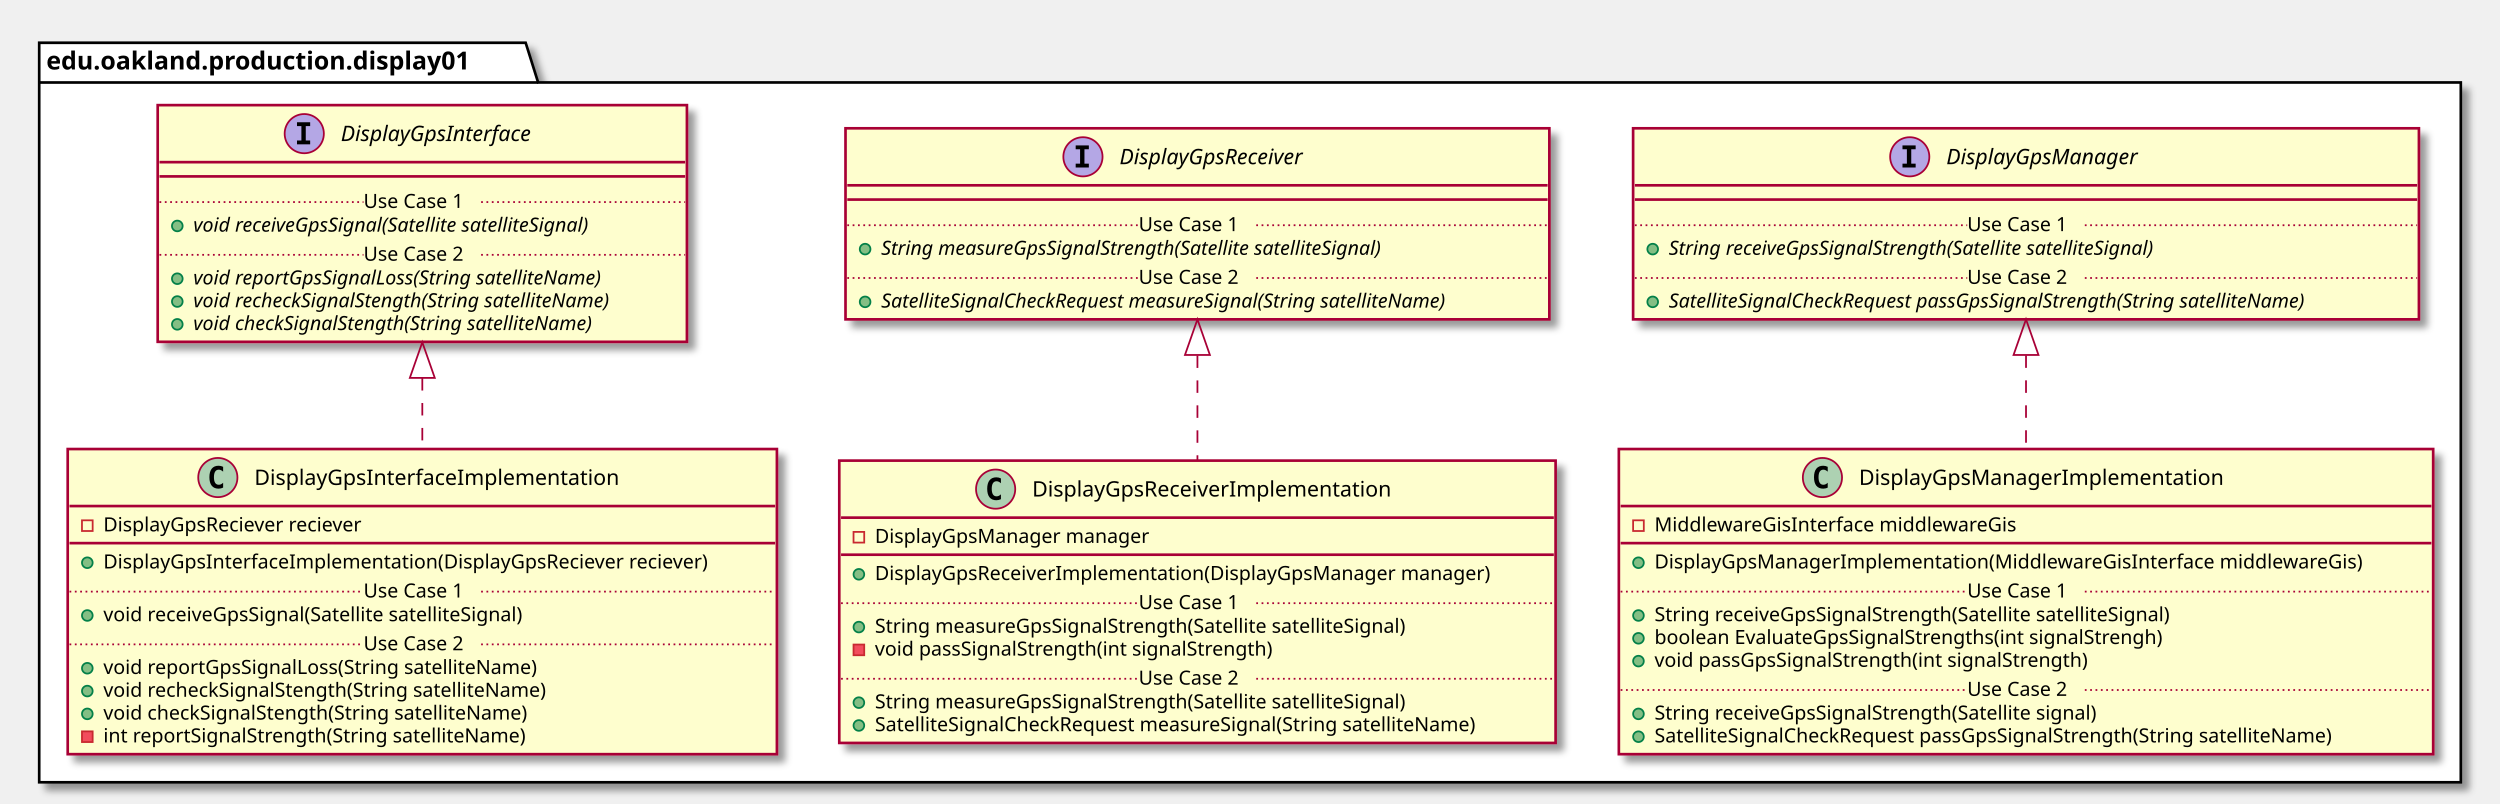
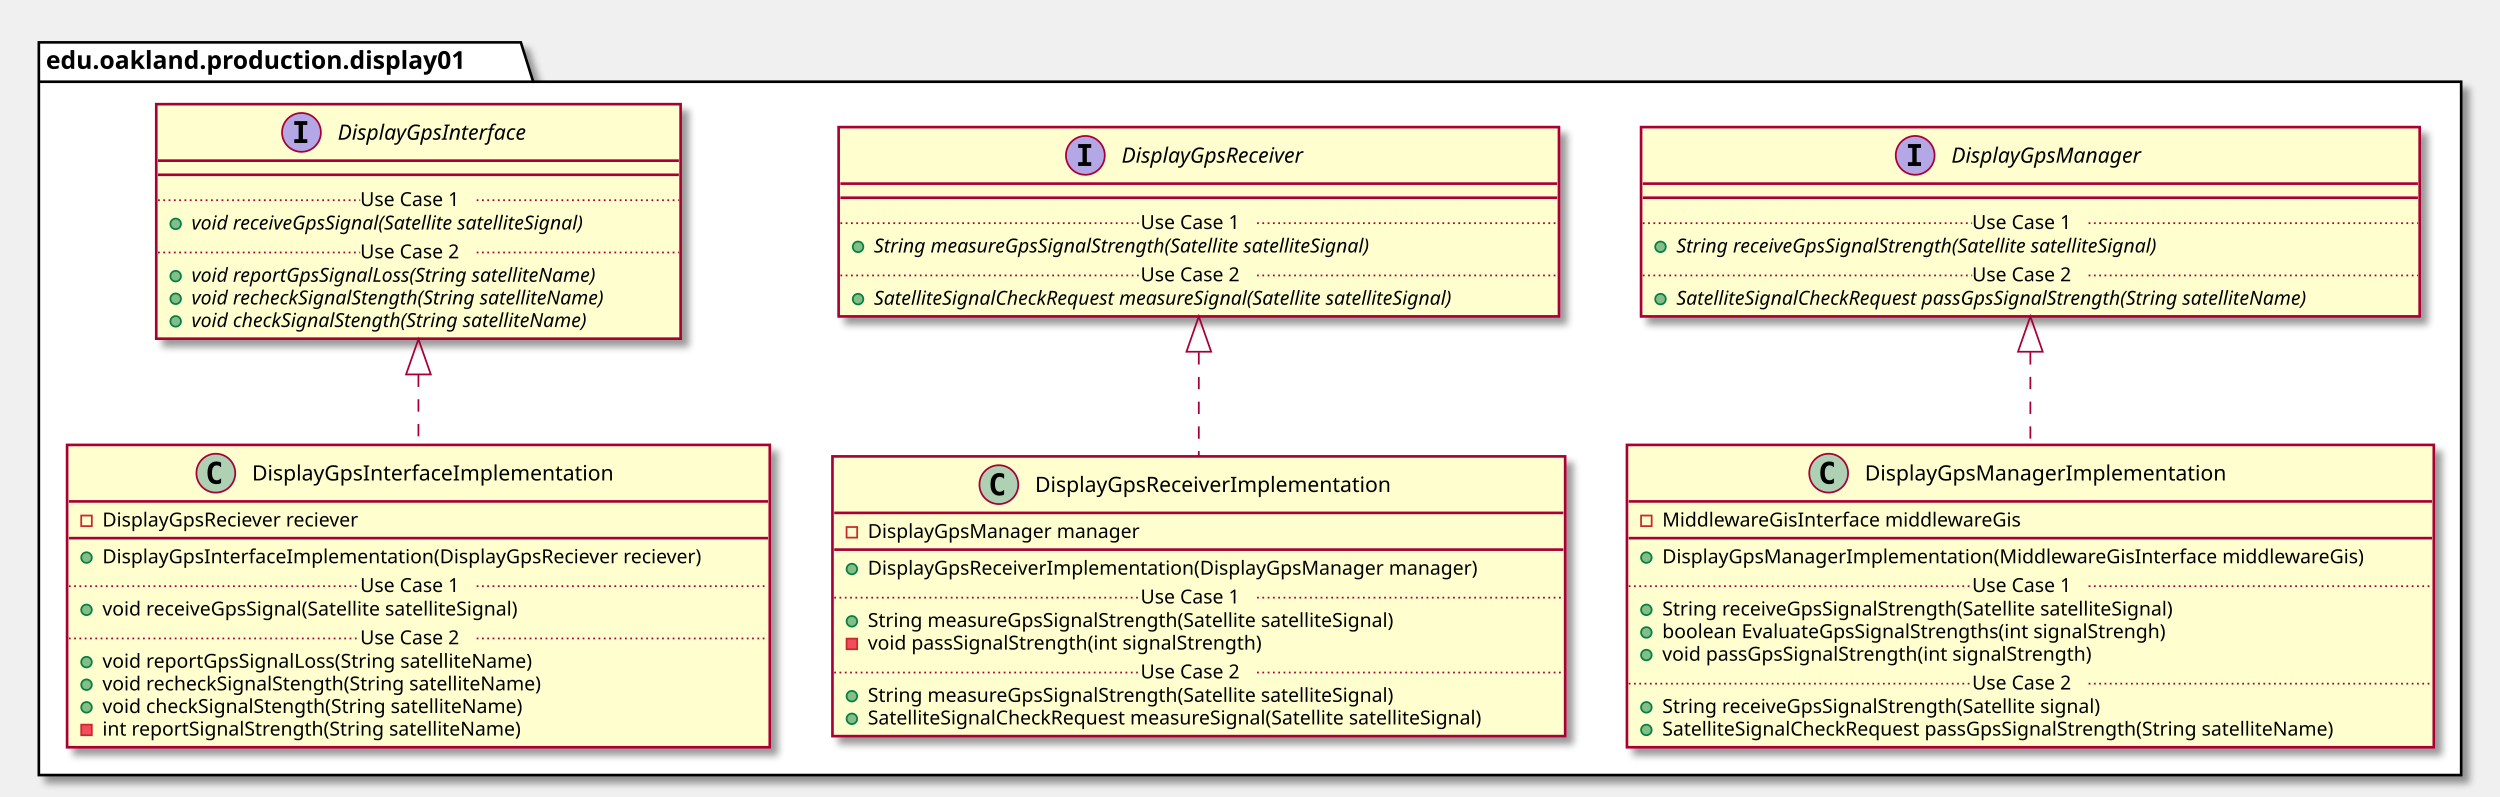
- <svg xmlns="http://www.w3.org/2000/svg" contentScriptType="application/ecmascript" contentStyleType="text/css" height="451px" preserveAspectRatio="none" style="width:1403px;height:451px;" version="1.1" viewBox="0 0 1403 451" width="1403px" zoomAndPan="magnify">
+ <svg xmlns="http://www.w3.org/2000/svg" contentScriptType="application/ecmascript" contentStyleType="text/css" height="451px" preserveAspectRatio="none" style="width:1416px;height:451px;" version="1.1" viewBox="0 0 1416 451" width="1416px" zoomAndPan="magnify">
  <defs>
-     <filter height="300%" id="f1lz3hnbzjtndw" width="300%" x="-1" y="-1">
+     <filter height="300%" id="fw5bjbgt4y3li" width="300%" x="-1" y="-1">
      <feGaussianBlur result="blurOut" stdDeviation="2.0" />
      <feColorMatrix in="blurOut" result="blurOut2" type="matrix" values="0 0 0 0 0 0 0 0 0 0 0 0 0 0 0 0 0 0 .4 0" />
      <feOffset dx="4.0" dy="4.0" in="blurOut2" result="blurOut3" />
      <feBlend in="SourceGraphic" in2="blurOut3" mode="normal" />
    </filter>
  </defs>
  <g>
-     <polygon fill="#FFFFFF" filter="url(#f1lz3hnbzjtndw)" points="22,24,295,24,302,46.297,1381,46.297,1381,439,22,439,22,24" style="stroke: #000000; stroke-width: 1.5;" />
+     <polygon fill="#FFFFFF" filter="url(#fw5bjbgt4y3li)" points="22,24,295,24,302,46.297,1394,46.297,1394,439,22,439,22,24" style="stroke: #000000; stroke-width: 1.5;" />
    <line style="stroke: #000000; stroke-width: 1.5;" x1="22" x2="302" y1="46.297" y2="46.297" />
    <text fill="#000000" font-family="sans-serif" font-size="14" font-weight="bold" lengthAdjust="spacingAndGlyphs" textLength="267" x="26" y="38.995">edu.oakland.production.display01</text>
-     <rect fill="#FEFECE" filter="url(#f1lz3hnbzjtndw)" height="132.828" id="DisplayGpsInterface" style="stroke: #A80036; stroke-width: 1.5;" width="297" x="88.5" y="59" />
+     <rect fill="#FEFECE" filter="url(#fw5bjbgt4y3li)" height="132.828" id="DisplayGpsInterface" style="stroke: #A80036; stroke-width: 1.5;" width="297" x="88.5" y="59" />
    <ellipse cx="170.75" cy="75" fill="#B4A7E5" rx="11" ry="11" style="stroke: #A80036; stroke-width: 1.0;" />
    <path d="M166.672,70.766 L166.672,68.609 L174.062,68.609 L174.062,70.766 L171.594,70.766 L171.594,78.844 L174.062,78.844 L174.062,81 L166.672,81 L166.672,78.844 L169.141,78.844 L169.141,70.766 L166.672,70.766 Z " />
    <text fill="#000000" font-family="sans-serif" font-size="12" font-style="italic" lengthAdjust="spacingAndGlyphs" textLength="124" x="191.25" y="79.154">DisplayGpsInterface</text>
    <line style="stroke: #A80036; stroke-width: 1.5;" x1="89.5" x2="384.5" y1="91" y2="91" />
    <line style="stroke: #A80036; stroke-width: 1.5;" x1="89.5" x2="384.5" y1="99" y2="99" />
    <ellipse cx="99.5" cy="126.805" fill="#84BE84" rx="3" ry="3" style="stroke: #038048; stroke-width: 1.0;" />
    <text fill="#000000" font-family="sans-serif" font-size="11" font-style="italic" lengthAdjust="spacingAndGlyphs" textLength="261" x="108.5" y="130.015">void receiveGpsSignal(Satellite satelliteSignal)</text>
    <line style="stroke: #A80036; stroke-width: 1.0; stroke-dasharray: 1.0,2.0;" x1="89.5" x2="204" y1="113.402" y2="113.402" />
    <text fill="#000000" font-family="sans-serif" font-size="11" lengthAdjust="spacingAndGlyphs" textLength="66" x="204" y="116.71">Use Case 1</text>
    <line style="stroke: #A80036; stroke-width: 1.0; stroke-dasharray: 1.0,2.0;" x1="270" x2="384.5" y1="113.402" y2="113.402" />
    <ellipse cx="99.5" cy="156.414" fill="#84BE84" rx="3" ry="3" style="stroke: #038048; stroke-width: 1.0;" />
    <text fill="#000000" font-family="sans-serif" font-size="11" font-style="italic" lengthAdjust="spacingAndGlyphs" textLength="266" x="108.5" y="159.625">void reportGpsSignalLoss(String satelliteName)</text>
    <ellipse cx="99.5" cy="169.219" fill="#84BE84" rx="3" ry="3" style="stroke: #038048; stroke-width: 1.0;" />
    <text fill="#000000" font-family="sans-serif" font-size="11" font-style="italic" lengthAdjust="spacingAndGlyphs" textLength="271" x="108.5" y="172.429">void recheckSignalStength(String satelliteName)</text>
    <ellipse cx="99.5" cy="182.023" fill="#84BE84" rx="3" ry="3" style="stroke: #038048; stroke-width: 1.0;" />
    <text fill="#000000" font-family="sans-serif" font-size="11" font-style="italic" lengthAdjust="spacingAndGlyphs" textLength="259" x="108.5" y="185.234">void checkSignalStength(String satelliteName)</text>
    <line style="stroke: #A80036; stroke-width: 1.0; stroke-dasharray: 1.0,2.0;" x1="89.5" x2="204" y1="143.012" y2="143.012" />
    <text fill="#000000" font-family="sans-serif" font-size="11" lengthAdjust="spacingAndGlyphs" textLength="66" x="204" y="146.32">Use Case 2</text>
    <line style="stroke: #A80036; stroke-width: 1.0; stroke-dasharray: 1.0,2.0;" x1="270" x2="384.5" y1="143.012" y2="143.012" />
-     <rect fill="#FEFECE" filter="url(#f1lz3hnbzjtndw)" height="107.219" id="DisplayGpsReceiver" style="stroke: #A80036; stroke-width: 1.5;" width="395" x="474.5" y="72" />
-     <ellipse cx="607.75" cy="88" fill="#B4A7E5" rx="11" ry="11" style="stroke: #A80036; stroke-width: 1.0;" />
-     <path d="M603.672,83.766 L603.672,81.609 L611.062,81.609 L611.062,83.766 L608.594,83.766 L608.594,91.844 L611.062,91.844 L611.062,94 L603.672,94 L603.672,91.844 L606.141,91.844 L606.141,83.766 L603.672,83.766 Z " />
-     <text fill="#000000" font-family="sans-serif" font-size="12" font-style="italic" lengthAdjust="spacingAndGlyphs" textLength="120" x="628.25" y="92.154">DisplayGpsReceiver</text>
-     <line style="stroke: #A80036; stroke-width: 1.5;" x1="475.5" x2="868.5" y1="104" y2="104" />
-     <line style="stroke: #A80036; stroke-width: 1.5;" x1="475.5" x2="868.5" y1="112" y2="112" />
-     <ellipse cx="485.5" cy="139.805" fill="#84BE84" rx="3" ry="3" style="stroke: #038048; stroke-width: 1.0;" />
-     <text fill="#000000" font-family="sans-serif" font-size="11" font-style="italic" lengthAdjust="spacingAndGlyphs" textLength="326" x="494.5" y="143.015">String measureGpsSignalStrength(Satellite satelliteSignal)</text>
-     <line style="stroke: #A80036; stroke-width: 1.0; stroke-dasharray: 1.0,2.0;" x1="475.5" x2="639" y1="126.402" y2="126.402" />
-     <text fill="#000000" font-family="sans-serif" font-size="11" lengthAdjust="spacingAndGlyphs" textLength="66" x="639" y="129.71">Use Case 1</text>
-     <line style="stroke: #A80036; stroke-width: 1.0; stroke-dasharray: 1.0,2.0;" x1="705" x2="868.5" y1="126.402" y2="126.402" />
-     <ellipse cx="485.5" cy="169.414" fill="#84BE84" rx="3" ry="3" style="stroke: #038048; stroke-width: 1.0;" />
-     <text fill="#000000" font-family="sans-serif" font-size="11" font-style="italic" lengthAdjust="spacingAndGlyphs" textLength="369" x="494.5" y="172.625">SatelliteSignalCheckRequest measureSignal(String satelliteName)</text>
-     <line style="stroke: #A80036; stroke-width: 1.0; stroke-dasharray: 1.0,2.0;" x1="475.5" x2="639" y1="156.012" y2="156.012" />
-     <text fill="#000000" font-family="sans-serif" font-size="11" lengthAdjust="spacingAndGlyphs" textLength="66" x="639" y="159.32">Use Case 2</text>
-     <line style="stroke: #A80036; stroke-width: 1.0; stroke-dasharray: 1.0,2.0;" x1="705" x2="868.5" y1="156.012" y2="156.012" />
-     <rect fill="#FEFECE" filter="url(#f1lz3hnbzjtndw)" height="107.219" id="DisplayGpsManager" style="stroke: #A80036; stroke-width: 1.5;" width="441" x="916.5" y="72" />
-     <ellipse cx="1071.75" cy="88" fill="#B4A7E5" rx="11" ry="11" style="stroke: #A80036; stroke-width: 1.0;" />
-     <path d="M1067.672,83.766 L1067.672,81.609 L1075.062,81.609 L1075.062,83.766 L1072.594,83.766 L1072.594,91.844 L1075.062,91.844 L1075.062,94 L1067.672,94 L1067.672,91.844 L1070.141,91.844 L1070.141,83.766 L1067.672,83.766 Z " />
-     <text fill="#000000" font-family="sans-serif" font-size="12" font-style="italic" lengthAdjust="spacingAndGlyphs" textLength="122" x="1092.25" y="92.154">DisplayGpsManager</text>
-     <line style="stroke: #A80036; stroke-width: 1.5;" x1="917.5" x2="1356.5" y1="104" y2="104" />
-     <line style="stroke: #A80036; stroke-width: 1.5;" x1="917.5" x2="1356.5" y1="112" y2="112" />
-     <ellipse cx="927.5" cy="139.805" fill="#84BE84" rx="3" ry="3" style="stroke: #038048; stroke-width: 1.0;" />
-     <text fill="#000000" font-family="sans-serif" font-size="11" font-style="italic" lengthAdjust="spacingAndGlyphs" textLength="318" x="936.5" y="143.015">String receiveGpsSignalStrength(Satellite satelliteSignal)</text>
-     <line style="stroke: #A80036; stroke-width: 1.0; stroke-dasharray: 1.0,2.0;" x1="917.5" x2="1104" y1="126.402" y2="126.402" />
-     <text fill="#000000" font-family="sans-serif" font-size="11" lengthAdjust="spacingAndGlyphs" textLength="66" x="1104" y="129.71">Use Case 1</text>
-     <line style="stroke: #A80036; stroke-width: 1.0; stroke-dasharray: 1.0,2.0;" x1="1170" x2="1356.5" y1="126.402" y2="126.402" />
-     <ellipse cx="927.5" cy="169.414" fill="#84BE84" rx="3" ry="3" style="stroke: #038048; stroke-width: 1.0;" />
-     <text fill="#000000" font-family="sans-serif" font-size="11" font-style="italic" lengthAdjust="spacingAndGlyphs" textLength="415" x="936.5" y="172.625">SatelliteSignalCheckRequest passGpsSignalStrength(String satelliteName)</text>
-     <line style="stroke: #A80036; stroke-width: 1.0; stroke-dasharray: 1.0,2.0;" x1="917.5" x2="1104" y1="156.012" y2="156.012" />
-     <text fill="#000000" font-family="sans-serif" font-size="11" lengthAdjust="spacingAndGlyphs" textLength="66" x="1104" y="159.32">Use Case 2</text>
-     <line style="stroke: #A80036; stroke-width: 1.0; stroke-dasharray: 1.0,2.0;" x1="1170" x2="1356.5" y1="156.012" y2="156.012" />
-     <rect fill="#FEFECE" filter="url(#f1lz3hnbzjtndw)" height="171.242" id="DisplayGpsInterfaceImplementation" style="stroke: #A80036; stroke-width: 1.5;" width="398" x="38" y="252" />
+     <rect fill="#FEFECE" filter="url(#fw5bjbgt4y3li)" height="107.219" id="DisplayGpsReceiver" style="stroke: #A80036; stroke-width: 1.5;" width="408" x="475" y="72" />
+     <ellipse cx="614.75" cy="88" fill="#B4A7E5" rx="11" ry="11" style="stroke: #A80036; stroke-width: 1.0;" />
+     <path d="M610.672,83.766 L610.672,81.609 L618.062,81.609 L618.062,83.766 L615.594,83.766 L615.594,91.844 L618.062,91.844 L618.062,94 L610.672,94 L610.672,91.844 L613.141,91.844 L613.141,83.766 L610.672,83.766 Z " />
+     <text fill="#000000" font-family="sans-serif" font-size="12" font-style="italic" lengthAdjust="spacingAndGlyphs" textLength="120" x="635.25" y="92.154">DisplayGpsReceiver</text>
+     <line style="stroke: #A80036; stroke-width: 1.5;" x1="476" x2="882" y1="104" y2="104" />
+     <line style="stroke: #A80036; stroke-width: 1.5;" x1="476" x2="882" y1="112" y2="112" />
+     <ellipse cx="486" cy="139.805" fill="#84BE84" rx="3" ry="3" style="stroke: #038048; stroke-width: 1.0;" />
+     <text fill="#000000" font-family="sans-serif" font-size="11" font-style="italic" lengthAdjust="spacingAndGlyphs" textLength="326" x="495" y="143.015">String measureGpsSignalStrength(Satellite satelliteSignal)</text>
+     <line style="stroke: #A80036; stroke-width: 1.0; stroke-dasharray: 1.0,2.0;" x1="476" x2="646" y1="126.402" y2="126.402" />
+     <text fill="#000000" font-family="sans-serif" font-size="11" lengthAdjust="spacingAndGlyphs" textLength="66" x="646" y="129.71">Use Case 1</text>
+     <line style="stroke: #A80036; stroke-width: 1.0; stroke-dasharray: 1.0,2.0;" x1="712" x2="882" y1="126.402" y2="126.402" />
+     <ellipse cx="486" cy="169.414" fill="#84BE84" rx="3" ry="3" style="stroke: #038048; stroke-width: 1.0;" />
+     <text fill="#000000" font-family="sans-serif" font-size="11" font-style="italic" lengthAdjust="spacingAndGlyphs" textLength="382" x="495" y="172.625">SatelliteSignalCheckRequest measureSignal(Satellite satelliteSignal)</text>
+     <line style="stroke: #A80036; stroke-width: 1.0; stroke-dasharray: 1.0,2.0;" x1="476" x2="646" y1="156.012" y2="156.012" />
+     <text fill="#000000" font-family="sans-serif" font-size="11" lengthAdjust="spacingAndGlyphs" textLength="66" x="646" y="159.32">Use Case 2</text>
+     <line style="stroke: #A80036; stroke-width: 1.0; stroke-dasharray: 1.0,2.0;" x1="712" x2="882" y1="156.012" y2="156.012" />
+     <rect fill="#FEFECE" filter="url(#fw5bjbgt4y3li)" height="107.219" id="DisplayGpsManager" style="stroke: #A80036; stroke-width: 1.5;" width="441" x="929.5" y="72" />
+     <ellipse cx="1084.75" cy="88" fill="#B4A7E5" rx="11" ry="11" style="stroke: #A80036; stroke-width: 1.0;" />
+     <path d="M1080.672,83.766 L1080.672,81.609 L1088.062,81.609 L1088.062,83.766 L1085.594,83.766 L1085.594,91.844 L1088.062,91.844 L1088.062,94 L1080.672,94 L1080.672,91.844 L1083.141,91.844 L1083.141,83.766 L1080.672,83.766 Z " />
+     <text fill="#000000" font-family="sans-serif" font-size="12" font-style="italic" lengthAdjust="spacingAndGlyphs" textLength="122" x="1105.25" y="92.154">DisplayGpsManager</text>
+     <line style="stroke: #A80036; stroke-width: 1.5;" x1="930.5" x2="1369.5" y1="104" y2="104" />
+     <line style="stroke: #A80036; stroke-width: 1.5;" x1="930.5" x2="1369.5" y1="112" y2="112" />
+     <ellipse cx="940.5" cy="139.805" fill="#84BE84" rx="3" ry="3" style="stroke: #038048; stroke-width: 1.0;" />
+     <text fill="#000000" font-family="sans-serif" font-size="11" font-style="italic" lengthAdjust="spacingAndGlyphs" textLength="318" x="949.5" y="143.015">String receiveGpsSignalStrength(Satellite satelliteSignal)</text>
+     <line style="stroke: #A80036; stroke-width: 1.0; stroke-dasharray: 1.0,2.0;" x1="930.5" x2="1117" y1="126.402" y2="126.402" />
+     <text fill="#000000" font-family="sans-serif" font-size="11" lengthAdjust="spacingAndGlyphs" textLength="66" x="1117" y="129.71">Use Case 1</text>
+     <line style="stroke: #A80036; stroke-width: 1.0; stroke-dasharray: 1.0,2.0;" x1="1183" x2="1369.5" y1="126.402" y2="126.402" />
+     <ellipse cx="940.5" cy="169.414" fill="#84BE84" rx="3" ry="3" style="stroke: #038048; stroke-width: 1.0;" />
+     <text fill="#000000" font-family="sans-serif" font-size="11" font-style="italic" lengthAdjust="spacingAndGlyphs" textLength="415" x="949.5" y="172.625">SatelliteSignalCheckRequest passGpsSignalStrength(String satelliteName)</text>
+     <line style="stroke: #A80036; stroke-width: 1.0; stroke-dasharray: 1.0,2.0;" x1="930.5" x2="1117" y1="156.012" y2="156.012" />
+     <text fill="#000000" font-family="sans-serif" font-size="11" lengthAdjust="spacingAndGlyphs" textLength="66" x="1117" y="159.32">Use Case 2</text>
+     <line style="stroke: #A80036; stroke-width: 1.0; stroke-dasharray: 1.0,2.0;" x1="1183" x2="1369.5" y1="156.012" y2="156.012" />
+     <rect fill="#FEFECE" filter="url(#fw5bjbgt4y3li)" height="171.242" id="DisplayGpsInterfaceImplementation" style="stroke: #A80036; stroke-width: 1.5;" width="398" x="38" y="252" />
    <ellipse cx="122.25" cy="268" fill="#ADD1B2" rx="11" ry="11" style="stroke: #A80036; stroke-width: 1.0;" />
    <path d="M125.219,273.641 Q124.641,273.938 124,274.078 Q123.359,274.234 122.656,274.234 Q120.156,274.234 118.828,272.594 Q117.516,270.938 117.516,267.812 Q117.516,264.688 118.828,263.031 Q120.156,261.375 122.656,261.375 Q123.359,261.375 124,261.531 Q124.656,261.688 125.219,261.984 L125.219,264.703 Q124.594,264.125 124,263.859 Q123.406,263.578 122.781,263.578 Q121.438,263.578 120.75,264.656 Q120.062,265.719 120.062,267.812 Q120.062,269.906 120.75,270.984 Q121.438,272.047 122.781,272.047 Q123.406,272.047 124,271.781 Q124.594,271.5 125.219,270.922 L125.219,273.641 Z " />
    <text fill="#000000" font-family="sans-serif" font-size="12" lengthAdjust="spacingAndGlyphs" textLength="221" x="142.75" y="272.154">DisplayGpsInterfaceImplementation</text>
    <line style="stroke: #A80036; stroke-width: 1.5;" x1="39" x2="435" y1="284" y2="284" />
    <rect fill="none" height="6" style="stroke: #C82930; stroke-width: 1.0;" width="6" x="46" y="292" />
    <text fill="#000000" font-family="sans-serif" font-size="11" lengthAdjust="spacingAndGlyphs" textLength="162" x="58" y="298.21">DisplayGpsReciever reciever</text>
    <line style="stroke: #A80036; stroke-width: 1.5;" x1="39" x2="435" y1="304.805" y2="304.805" />
    <ellipse cx="49" cy="315.805" fill="#84BE84" rx="3" ry="3" style="stroke: #038048; stroke-width: 1.0;" />
    <text fill="#000000" font-family="sans-serif" font-size="11" lengthAdjust="spacingAndGlyphs" textLength="372" x="58" y="319.015">DisplayGpsInterfaceImplementation(DisplayGpsReciever reciever)</text>
    <ellipse cx="49" cy="345.414" fill="#84BE84" rx="3" ry="3" style="stroke: #038048; stroke-width: 1.0;" />
    <text fill="#000000" font-family="sans-serif" font-size="11" lengthAdjust="spacingAndGlyphs" textLength="264" x="58" y="348.625">void receiveGpsSignal(Satellite satelliteSignal)</text>
    <line style="stroke: #A80036; stroke-width: 1.0; stroke-dasharray: 1.0,2.0;" x1="39" x2="204" y1="332.012" y2="332.012" />
    <text fill="#000000" font-family="sans-serif" font-size="11" lengthAdjust="spacingAndGlyphs" textLength="66" x="204" y="335.32">Use Case 1</text>
    <line style="stroke: #A80036; stroke-width: 1.0; stroke-dasharray: 1.0,2.0;" x1="270" x2="435" y1="332.012" y2="332.012" />
    <ellipse cx="49" cy="375.023" fill="#84BE84" rx="3" ry="3" style="stroke: #038048; stroke-width: 1.0;" />
    <text fill="#000000" font-family="sans-serif" font-size="11" lengthAdjust="spacingAndGlyphs" textLength="271" x="58" y="378.234">void reportGpsSignalLoss(String satelliteName)</text>
    <ellipse cx="49" cy="387.828" fill="#84BE84" rx="3" ry="3" style="stroke: #038048; stroke-width: 1.0;" />
    <text fill="#000000" font-family="sans-serif" font-size="11" lengthAdjust="spacingAndGlyphs" textLength="274" x="58" y="391.039">void recheckSignalStength(String satelliteName)</text>
    <ellipse cx="49" cy="400.633" fill="#84BE84" rx="3" ry="3" style="stroke: #038048; stroke-width: 1.0;" />
    <text fill="#000000" font-family="sans-serif" font-size="11" lengthAdjust="spacingAndGlyphs" textLength="262" x="58" y="403.843">void checkSignalStength(String satelliteName)</text>
    <rect fill="#F24D5C" height="6" style="stroke: #C82930; stroke-width: 1.0;" width="6" x="46" y="410.438" />
    <text fill="#000000" font-family="sans-serif" font-size="11" lengthAdjust="spacingAndGlyphs" textLength="261" x="58" y="416.648">int reportSignalStrength(String satelliteName)</text>
    <line style="stroke: #A80036; stroke-width: 1.0; stroke-dasharray: 1.0,2.0;" x1="39" x2="204" y1="361.621" y2="361.621" />
    <text fill="#000000" font-family="sans-serif" font-size="11" lengthAdjust="spacingAndGlyphs" textLength="66" x="204" y="364.929">Use Case 2</text>
    <line style="stroke: #A80036; stroke-width: 1.0; stroke-dasharray: 1.0,2.0;" x1="270" x2="435" y1="361.621" y2="361.621" />
-     <rect fill="#FEFECE" filter="url(#f1lz3hnbzjtndw)" height="158.438" id="DisplayGpsReceiverImplementation" style="stroke: #A80036; stroke-width: 1.5;" width="402" x="471" y="258.5" />
-     <ellipse cx="558.75" cy="274.5" fill="#ADD1B2" rx="11" ry="11" style="stroke: #A80036; stroke-width: 1.0;" />
-     <path d="M561.719,280.141 Q561.141,280.438 560.5,280.578 Q559.859,280.734 559.156,280.734 Q556.656,280.734 555.328,279.094 Q554.016,277.438 554.016,274.312 Q554.016,271.188 555.328,269.531 Q556.656,267.875 559.156,267.875 Q559.859,267.875 560.5,268.031 Q561.156,268.188 561.719,268.484 L561.719,271.203 Q561.094,270.625 560.5,270.359 Q559.906,270.078 559.281,270.078 Q557.938,270.078 557.25,271.156 Q556.562,272.219 556.562,274.312 Q556.562,276.406 557.25,277.484 Q557.938,278.547 559.281,278.547 Q559.906,278.547 560.5,278.281 Q561.094,278 561.719,277.422 L561.719,280.141 Z " />
-     <text fill="#000000" font-family="sans-serif" font-size="12" lengthAdjust="spacingAndGlyphs" textLength="218" x="579.25" y="278.654">DisplayGpsReceiverImplementation</text>
-     <line style="stroke: #A80036; stroke-width: 1.5;" x1="472" x2="872" y1="290.5" y2="290.5" />
-     <rect fill="none" height="6" style="stroke: #C82930; stroke-width: 1.0;" width="6" x="479" y="298.5" />
-     <text fill="#000000" font-family="sans-serif" font-size="11" lengthAdjust="spacingAndGlyphs" textLength="168" x="491" y="304.71">DisplayGpsManager manager</text>
-     <line style="stroke: #A80036; stroke-width: 1.5;" x1="472" x2="872" y1="311.305" y2="311.305" />
-     <ellipse cx="482" cy="322.305" fill="#84BE84" rx="3" ry="3" style="stroke: #038048; stroke-width: 1.0;" />
-     <text fill="#000000" font-family="sans-serif" font-size="11" lengthAdjust="spacingAndGlyphs" textLength="376" x="491" y="325.515">DisplayGpsReceiverImplementation(DisplayGpsManager manager)</text>
-     <ellipse cx="482" cy="351.914" fill="#84BE84" rx="3" ry="3" style="stroke: #038048; stroke-width: 1.0;" />
-     <text fill="#000000" font-family="sans-serif" font-size="11" lengthAdjust="spacingAndGlyphs" textLength="334" x="491" y="355.125">String measureGpsSignalStrength(Satellite satelliteSignal)</text>
-     <rect fill="#F24D5C" height="6" style="stroke: #C82930; stroke-width: 1.0;" width="6" x="479" y="361.719" />
-     <text fill="#000000" font-family="sans-serif" font-size="11" lengthAdjust="spacingAndGlyphs" textLength="248" x="491" y="367.929">void passSignalStrength(int signalStrength)</text>
-     <line style="stroke: #A80036; stroke-width: 1.0; stroke-dasharray: 1.0,2.0;" x1="472" x2="639" y1="338.512" y2="338.512" />
-     <text fill="#000000" font-family="sans-serif" font-size="11" lengthAdjust="spacingAndGlyphs" textLength="66" x="639" y="341.82">Use Case 1</text>
-     <line style="stroke: #A80036; stroke-width: 1.0; stroke-dasharray: 1.0,2.0;" x1="705" x2="872" y1="338.512" y2="338.512" />
-     <ellipse cx="482" cy="394.328" fill="#84BE84" rx="3" ry="3" style="stroke: #038048; stroke-width: 1.0;" />
-     <text fill="#000000" font-family="sans-serif" font-size="11" lengthAdjust="spacingAndGlyphs" textLength="334" x="491" y="397.539">String measureGpsSignalStrength(Satellite satelliteSignal)</text>
-     <ellipse cx="482" cy="407.133" fill="#84BE84" rx="3" ry="3" style="stroke: #038048; stroke-width: 1.0;" />
-     <text fill="#000000" font-family="sans-serif" font-size="11" lengthAdjust="spacingAndGlyphs" textLength="375" x="491" y="410.343">SatelliteSignalCheckRequest measureSignal(String satelliteName)</text>
-     <line style="stroke: #A80036; stroke-width: 1.0; stroke-dasharray: 1.0,2.0;" x1="472" x2="639" y1="380.926" y2="380.926" />
-     <text fill="#000000" font-family="sans-serif" font-size="11" lengthAdjust="spacingAndGlyphs" textLength="66" x="639" y="384.234">Use Case 2</text>
-     <line style="stroke: #A80036; stroke-width: 1.0; stroke-dasharray: 1.0,2.0;" x1="705" x2="872" y1="380.926" y2="380.926" />
-     <rect fill="#FEFECE" filter="url(#f1lz3hnbzjtndw)" height="171.242" id="DisplayGpsManagerImplementation" style="stroke: #A80036; stroke-width: 1.5;" width="457" x="908.5" y="252" />
-     <ellipse cx="1022.75" cy="268" fill="#ADD1B2" rx="11" ry="11" style="stroke: #A80036; stroke-width: 1.0;" />
-     <path d="M1025.719,273.641 Q1025.141,273.938 1024.5,274.078 Q1023.859,274.234 1023.156,274.234 Q1020.656,274.234 1019.328,272.594 Q1018.016,270.938 1018.016,267.812 Q1018.016,264.688 1019.328,263.031 Q1020.656,261.375 1023.156,261.375 Q1023.859,261.375 1024.5,261.531 Q1025.156,261.688 1025.719,261.984 L1025.719,264.703 Q1025.094,264.125 1024.5,263.859 Q1023.906,263.578 1023.281,263.578 Q1021.938,263.578 1021.25,264.656 Q1020.562,265.719 1020.562,267.812 Q1020.562,269.906 1021.25,270.984 Q1021.938,272.047 1023.281,272.047 Q1023.906,272.047 1024.5,271.781 Q1025.094,271.5 1025.719,270.922 L1025.719,273.641 Z " />
-     <text fill="#000000" font-family="sans-serif" font-size="12" lengthAdjust="spacingAndGlyphs" textLength="220" x="1043.25" y="272.154">DisplayGpsManagerImplementation</text>
-     <line style="stroke: #A80036; stroke-width: 1.5;" x1="909.5" x2="1364.5" y1="284" y2="284" />
-     <rect fill="none" height="6" style="stroke: #C82930; stroke-width: 1.0;" width="6" x="916.5" y="292" />
-     <text fill="#000000" font-family="sans-serif" font-size="11" lengthAdjust="spacingAndGlyphs" textLength="222" x="928.5" y="298.21">MiddlewareGisInterface middlewareGis</text>
-     <line style="stroke: #A80036; stroke-width: 1.5;" x1="909.5" x2="1364.5" y1="304.805" y2="304.805" />
-     <ellipse cx="919.5" cy="315.805" fill="#84BE84" rx="3" ry="3" style="stroke: #038048; stroke-width: 1.0;" />
-     <text fill="#000000" font-family="sans-serif" font-size="11" lengthAdjust="spacingAndGlyphs" textLength="431" x="928.5" y="319.015">DisplayGpsManagerImplementation(MiddlewareGisInterface middlewareGis)</text>
-     <ellipse cx="919.5" cy="345.414" fill="#84BE84" rx="3" ry="3" style="stroke: #038048; stroke-width: 1.0;" />
-     <text fill="#000000" font-family="sans-serif" font-size="11" lengthAdjust="spacingAndGlyphs" textLength="324" x="928.5" y="348.625">String receiveGpsSignalStrength(Satellite satelliteSignal)</text>
-     <ellipse cx="919.5" cy="358.219" fill="#84BE84" rx="3" ry="3" style="stroke: #038048; stroke-width: 1.0;" />
-     <text fill="#000000" font-family="sans-serif" font-size="11" lengthAdjust="spacingAndGlyphs" textLength="316" x="928.5" y="361.429">boolean EvaluateGpsSignalStrengths(int signalStrengh)</text>
-     <ellipse cx="919.5" cy="371.023" fill="#84BE84" rx="3" ry="3" style="stroke: #038048; stroke-width: 1.0;" />
-     <text fill="#000000" font-family="sans-serif" font-size="11" lengthAdjust="spacingAndGlyphs" textLength="271" x="928.5" y="374.234">void passGpsSignalStrength(int signalStrength)</text>
-     <line style="stroke: #A80036; stroke-width: 1.0; stroke-dasharray: 1.0,2.0;" x1="909.5" x2="1104" y1="332.012" y2="332.012" />
-     <text fill="#000000" font-family="sans-serif" font-size="11" lengthAdjust="spacingAndGlyphs" textLength="66" x="1104" y="335.32">Use Case 1</text>
-     <line style="stroke: #A80036; stroke-width: 1.0; stroke-dasharray: 1.0,2.0;" x1="1170" x2="1364.5" y1="332.012" y2="332.012" />
-     <ellipse cx="919.5" cy="400.633" fill="#84BE84" rx="3" ry="3" style="stroke: #038048; stroke-width: 1.0;" />
-     <text fill="#000000" font-family="sans-serif" font-size="11" lengthAdjust="spacingAndGlyphs" textLength="278" x="928.5" y="403.843">String receiveGpsSignalStrength(Satellite signal)</text>
-     <ellipse cx="919.5" cy="413.438" fill="#84BE84" rx="3" ry="3" style="stroke: #038048; stroke-width: 1.0;" />
-     <text fill="#000000" font-family="sans-serif" font-size="11" lengthAdjust="spacingAndGlyphs" textLength="424" x="928.5" y="416.648">SatelliteSignalCheckRequest passGpsSignalStrength(String satelliteName)</text>
-     <line style="stroke: #A80036; stroke-width: 1.0; stroke-dasharray: 1.0,2.0;" x1="909.5" x2="1104" y1="387.231" y2="387.231" />
-     <text fill="#000000" font-family="sans-serif" font-size="11" lengthAdjust="spacingAndGlyphs" textLength="66" x="1104" y="390.539">Use Case 2</text>
-     <line style="stroke: #A80036; stroke-width: 1.0; stroke-dasharray: 1.0,2.0;" x1="1170" x2="1364.5" y1="387.231" y2="387.231" />
+     <rect fill="#FEFECE" filter="url(#fw5bjbgt4y3li)" height="158.438" id="DisplayGpsReceiverImplementation" style="stroke: #A80036; stroke-width: 1.5;" width="415" x="471.5" y="258.5" />
+     <ellipse cx="565.75" cy="274.5" fill="#ADD1B2" rx="11" ry="11" style="stroke: #A80036; stroke-width: 1.0;" />
+     <path d="M568.719,280.141 Q568.141,280.438 567.5,280.578 Q566.859,280.734 566.156,280.734 Q563.656,280.734 562.328,279.094 Q561.016,277.438 561.016,274.312 Q561.016,271.188 562.328,269.531 Q563.656,267.875 566.156,267.875 Q566.859,267.875 567.5,268.031 Q568.156,268.188 568.719,268.484 L568.719,271.203 Q568.094,270.625 567.5,270.359 Q566.906,270.078 566.281,270.078 Q564.938,270.078 564.25,271.156 Q563.562,272.219 563.562,274.312 Q563.562,276.406 564.25,277.484 Q564.938,278.547 566.281,278.547 Q566.906,278.547 567.5,278.281 Q568.094,278 568.719,277.422 L568.719,280.141 Z " />
+     <text fill="#000000" font-family="sans-serif" font-size="12" lengthAdjust="spacingAndGlyphs" textLength="218" x="586.25" y="278.654">DisplayGpsReceiverImplementation</text>
+     <line style="stroke: #A80036; stroke-width: 1.5;" x1="472.5" x2="885.5" y1="290.5" y2="290.5" />
+     <rect fill="none" height="6" style="stroke: #C82930; stroke-width: 1.0;" width="6" x="479.5" y="298.5" />
+     <text fill="#000000" font-family="sans-serif" font-size="11" lengthAdjust="spacingAndGlyphs" textLength="168" x="491.5" y="304.71">DisplayGpsManager manager</text>
+     <line style="stroke: #A80036; stroke-width: 1.5;" x1="472.5" x2="885.5" y1="311.305" y2="311.305" />
+     <ellipse cx="482.5" cy="322.305" fill="#84BE84" rx="3" ry="3" style="stroke: #038048; stroke-width: 1.0;" />
+     <text fill="#000000" font-family="sans-serif" font-size="11" lengthAdjust="spacingAndGlyphs" textLength="376" x="491.5" y="325.515">DisplayGpsReceiverImplementation(DisplayGpsManager manager)</text>
+     <ellipse cx="482.5" cy="351.914" fill="#84BE84" rx="3" ry="3" style="stroke: #038048; stroke-width: 1.0;" />
+     <text fill="#000000" font-family="sans-serif" font-size="11" lengthAdjust="spacingAndGlyphs" textLength="334" x="491.5" y="355.125">String measureGpsSignalStrength(Satellite satelliteSignal)</text>
+     <rect fill="#F24D5C" height="6" style="stroke: #C82930; stroke-width: 1.0;" width="6" x="479.5" y="361.719" />
+     <text fill="#000000" font-family="sans-serif" font-size="11" lengthAdjust="spacingAndGlyphs" textLength="248" x="491.5" y="367.929">void passSignalStrength(int signalStrength)</text>
+     <line style="stroke: #A80036; stroke-width: 1.0; stroke-dasharray: 1.0,2.0;" x1="472.5" x2="646" y1="338.512" y2="338.512" />
+     <text fill="#000000" font-family="sans-serif" font-size="11" lengthAdjust="spacingAndGlyphs" textLength="66" x="646" y="341.82">Use Case 1</text>
+     <line style="stroke: #A80036; stroke-width: 1.0; stroke-dasharray: 1.0,2.0;" x1="712" x2="885.5" y1="338.512" y2="338.512" />
+     <ellipse cx="482.5" cy="394.328" fill="#84BE84" rx="3" ry="3" style="stroke: #038048; stroke-width: 1.0;" />
+     <text fill="#000000" font-family="sans-serif" font-size="11" lengthAdjust="spacingAndGlyphs" textLength="334" x="491.5" y="397.539">String measureGpsSignalStrength(Satellite satelliteSignal)</text>
+     <ellipse cx="482.5" cy="407.133" fill="#84BE84" rx="3" ry="3" style="stroke: #038048; stroke-width: 1.0;" />
+     <text fill="#000000" font-family="sans-serif" font-size="11" lengthAdjust="spacingAndGlyphs" textLength="389" x="491.5" y="410.343">SatelliteSignalCheckRequest measureSignal(Satellite satelliteSignal)</text>
+     <line style="stroke: #A80036; stroke-width: 1.0; stroke-dasharray: 1.0,2.0;" x1="472.5" x2="646" y1="380.926" y2="380.926" />
+     <text fill="#000000" font-family="sans-serif" font-size="11" lengthAdjust="spacingAndGlyphs" textLength="66" x="646" y="384.234">Use Case 2</text>
+     <line style="stroke: #A80036; stroke-width: 1.0; stroke-dasharray: 1.0,2.0;" x1="712" x2="885.5" y1="380.926" y2="380.926" />
+     <rect fill="#FEFECE" filter="url(#fw5bjbgt4y3li)" height="171.242" id="DisplayGpsManagerImplementation" style="stroke: #A80036; stroke-width: 1.5;" width="457" x="921.5" y="252" />
+     <ellipse cx="1035.75" cy="268" fill="#ADD1B2" rx="11" ry="11" style="stroke: #A80036; stroke-width: 1.0;" />
+     <path d="M1038.719,273.641 Q1038.141,273.938 1037.5,274.078 Q1036.859,274.234 1036.156,274.234 Q1033.656,274.234 1032.328,272.594 Q1031.016,270.938 1031.016,267.812 Q1031.016,264.688 1032.328,263.031 Q1033.656,261.375 1036.156,261.375 Q1036.859,261.375 1037.5,261.531 Q1038.156,261.688 1038.719,261.984 L1038.719,264.703 Q1038.094,264.125 1037.5,263.859 Q1036.906,263.578 1036.281,263.578 Q1034.938,263.578 1034.25,264.656 Q1033.562,265.719 1033.562,267.812 Q1033.562,269.906 1034.25,270.984 Q1034.938,272.047 1036.281,272.047 Q1036.906,272.047 1037.5,271.781 Q1038.094,271.5 1038.719,270.922 L1038.719,273.641 Z " />
+     <text fill="#000000" font-family="sans-serif" font-size="12" lengthAdjust="spacingAndGlyphs" textLength="220" x="1056.25" y="272.154">DisplayGpsManagerImplementation</text>
+     <line style="stroke: #A80036; stroke-width: 1.5;" x1="922.5" x2="1377.5" y1="284" y2="284" />
+     <rect fill="none" height="6" style="stroke: #C82930; stroke-width: 1.0;" width="6" x="929.5" y="292" />
+     <text fill="#000000" font-family="sans-serif" font-size="11" lengthAdjust="spacingAndGlyphs" textLength="222" x="941.5" y="298.21">MiddlewareGisInterface middlewareGis</text>
+     <line style="stroke: #A80036; stroke-width: 1.5;" x1="922.5" x2="1377.5" y1="304.805" y2="304.805" />
+     <ellipse cx="932.5" cy="315.805" fill="#84BE84" rx="3" ry="3" style="stroke: #038048; stroke-width: 1.0;" />
+     <text fill="#000000" font-family="sans-serif" font-size="11" lengthAdjust="spacingAndGlyphs" textLength="431" x="941.5" y="319.015">DisplayGpsManagerImplementation(MiddlewareGisInterface middlewareGis)</text>
+     <ellipse cx="932.5" cy="345.414" fill="#84BE84" rx="3" ry="3" style="stroke: #038048; stroke-width: 1.0;" />
+     <text fill="#000000" font-family="sans-serif" font-size="11" lengthAdjust="spacingAndGlyphs" textLength="324" x="941.5" y="348.625">String receiveGpsSignalStrength(Satellite satelliteSignal)</text>
+     <ellipse cx="932.5" cy="358.219" fill="#84BE84" rx="3" ry="3" style="stroke: #038048; stroke-width: 1.0;" />
+     <text fill="#000000" font-family="sans-serif" font-size="11" lengthAdjust="spacingAndGlyphs" textLength="316" x="941.5" y="361.429">boolean EvaluateGpsSignalStrengths(int signalStrengh)</text>
+     <ellipse cx="932.5" cy="371.023" fill="#84BE84" rx="3" ry="3" style="stroke: #038048; stroke-width: 1.0;" />
+     <text fill="#000000" font-family="sans-serif" font-size="11" lengthAdjust="spacingAndGlyphs" textLength="271" x="941.5" y="374.234">void passGpsSignalStrength(int signalStrength)</text>
+     <line style="stroke: #A80036; stroke-width: 1.0; stroke-dasharray: 1.0,2.0;" x1="922.5" x2="1117" y1="332.012" y2="332.012" />
+     <text fill="#000000" font-family="sans-serif" font-size="11" lengthAdjust="spacingAndGlyphs" textLength="66" x="1117" y="335.32">Use Case 1</text>
+     <line style="stroke: #A80036; stroke-width: 1.0; stroke-dasharray: 1.0,2.0;" x1="1183" x2="1377.5" y1="332.012" y2="332.012" />
+     <ellipse cx="932.5" cy="400.633" fill="#84BE84" rx="3" ry="3" style="stroke: #038048; stroke-width: 1.0;" />
+     <text fill="#000000" font-family="sans-serif" font-size="11" lengthAdjust="spacingAndGlyphs" textLength="278" x="941.5" y="403.843">String receiveGpsSignalStrength(Satellite signal)</text>
+     <ellipse cx="932.5" cy="413.438" fill="#84BE84" rx="3" ry="3" style="stroke: #038048; stroke-width: 1.0;" />
+     <text fill="#000000" font-family="sans-serif" font-size="11" lengthAdjust="spacingAndGlyphs" textLength="424" x="941.5" y="416.648">SatelliteSignalCheckRequest passGpsSignalStrength(String satelliteName)</text>
+     <line style="stroke: #A80036; stroke-width: 1.0; stroke-dasharray: 1.0,2.0;" x1="922.5" x2="1117" y1="387.231" y2="387.231" />
+     <text fill="#000000" font-family="sans-serif" font-size="11" lengthAdjust="spacingAndGlyphs" textLength="66" x="1117" y="390.539">Use Case 2</text>
+     <line style="stroke: #A80036; stroke-width: 1.0; stroke-dasharray: 1.0,2.0;" x1="1183" x2="1377.5" y1="387.231" y2="387.231" />
    <path d="M237,212.15 C237,225.22 237,238.7 237,251.74 " fill="none" id="DisplayGpsInterface&lt;-DisplayGpsInterfaceImplementation" style="stroke: #A80036; stroke-width: 1.0; stroke-dasharray: 7.0,7.0;" />
    <polygon fill="none" points="230,212.08,237,192.08,244,212.08,230,212.08" style="stroke: #A80036; stroke-width: 1.0;" />
-     <path d="M672,199.49 C672,218.5 672,239.07 672,258.33 " fill="none" id="DisplayGpsReceiver&lt;-DisplayGpsReceiverImplementation" style="stroke: #A80036; stroke-width: 1.0; stroke-dasharray: 7.0,7.0;" />
-     <polygon fill="none" points="665,199.22,672,179.22,679,199.22,665,199.22" style="stroke: #A80036; stroke-width: 1.0;" />
-     <path d="M1137,199.46 C1137,216.37 1137,234.5 1137,251.86 " fill="none" id="DisplayGpsManager&lt;-DisplayGpsManagerImplementation" style="stroke: #A80036; stroke-width: 1.0; stroke-dasharray: 7.0,7.0;" />
-     <polygon fill="none" points="1130,199.22,1137,179.22,1144,199.22,1130,199.22" style="stroke: #A80036; stroke-width: 1.0;" />
+     <path d="M679,199.49 C679,218.5 679,239.07 679,258.33 " fill="none" id="DisplayGpsReceiver&lt;-DisplayGpsReceiverImplementation" style="stroke: #A80036; stroke-width: 1.0; stroke-dasharray: 7.0,7.0;" />
+     <polygon fill="none" points="672,199.22,679,179.22,686,199.22,672,199.22" style="stroke: #A80036; stroke-width: 1.0;" />
+     <path d="M1150,199.46 C1150,216.37 1150,234.5 1150,251.86 " fill="none" id="DisplayGpsManager&lt;-DisplayGpsManagerImplementation" style="stroke: #A80036; stroke-width: 1.0; stroke-dasharray: 7.0,7.0;" />
+     <polygon fill="none" points="1143,199.22,1150,179.22,1157,199.22,1143,199.22" style="stroke: #A80036; stroke-width: 1.0;" />
  </g>
</svg>
